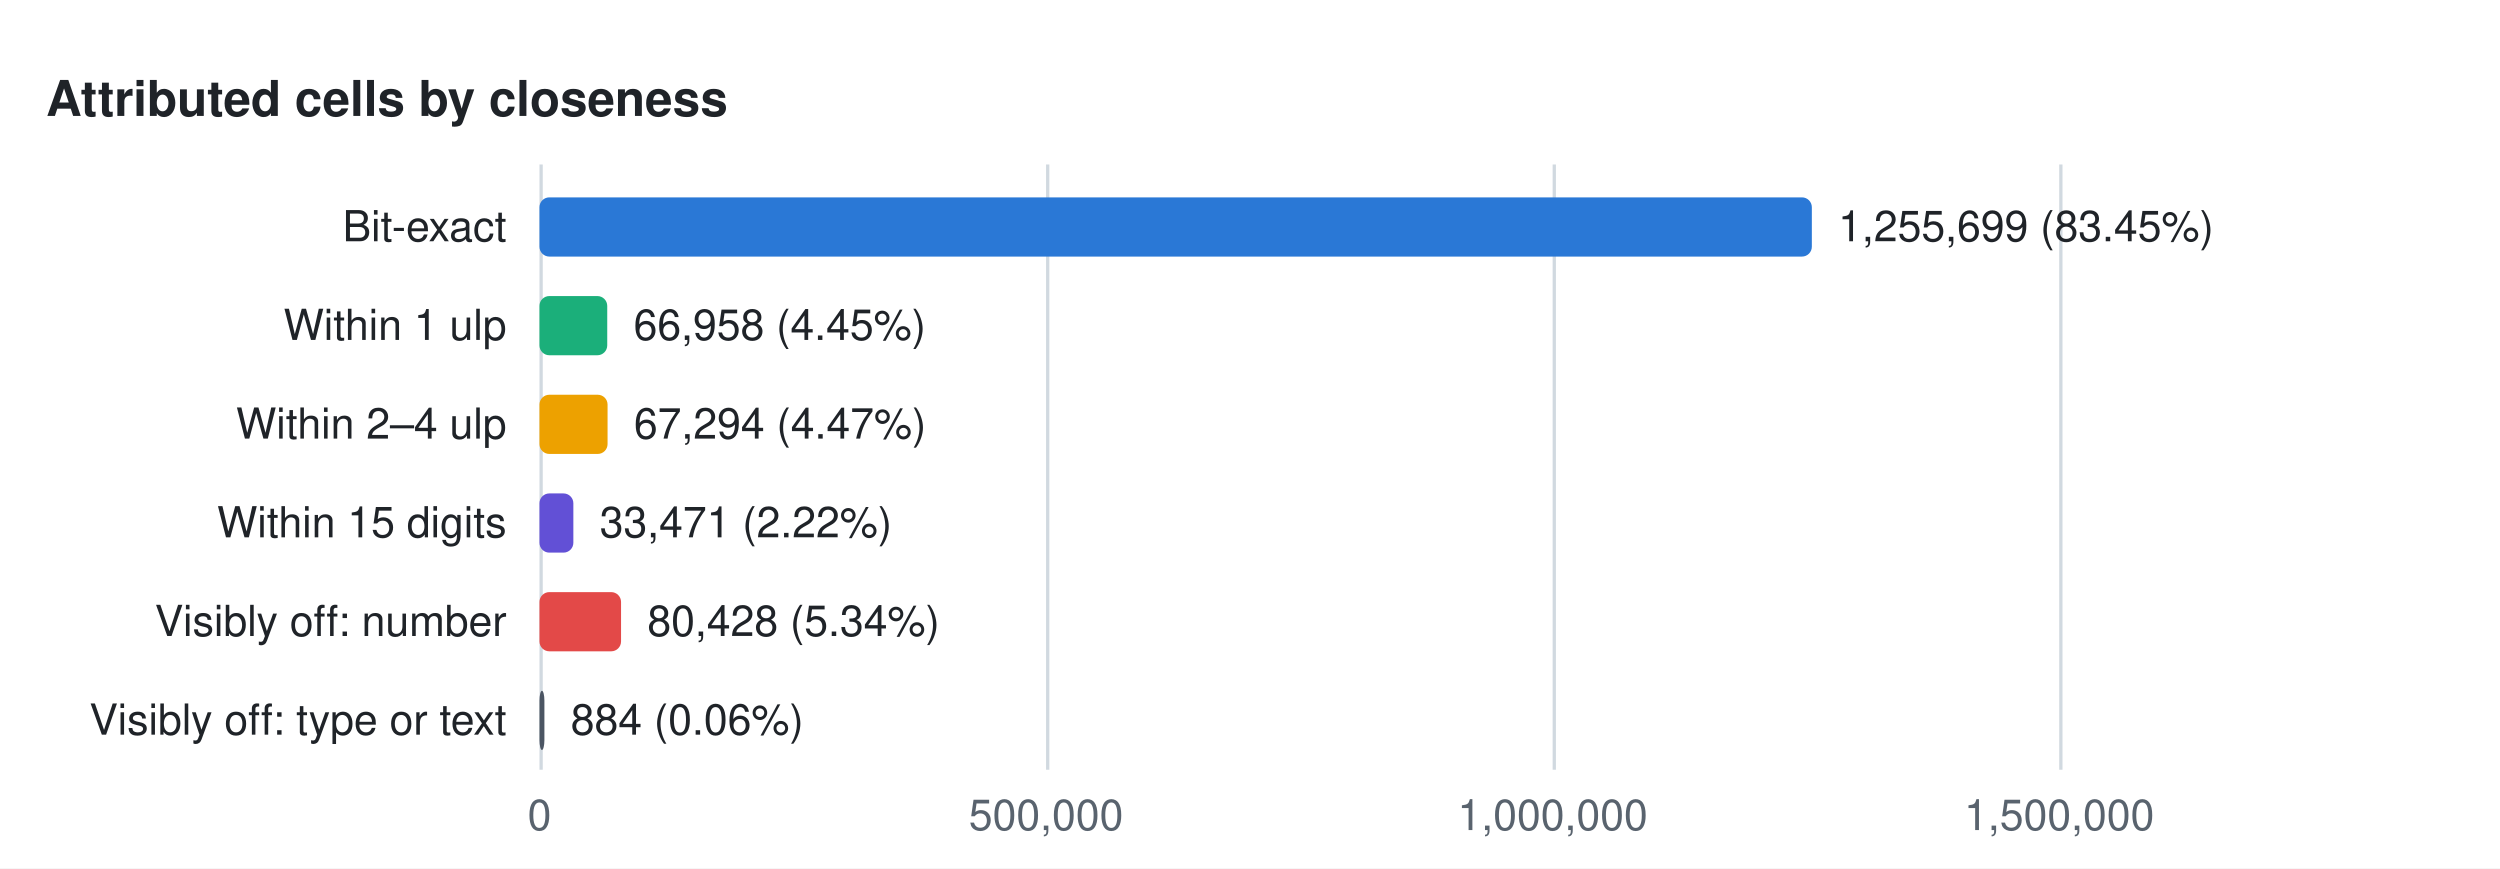
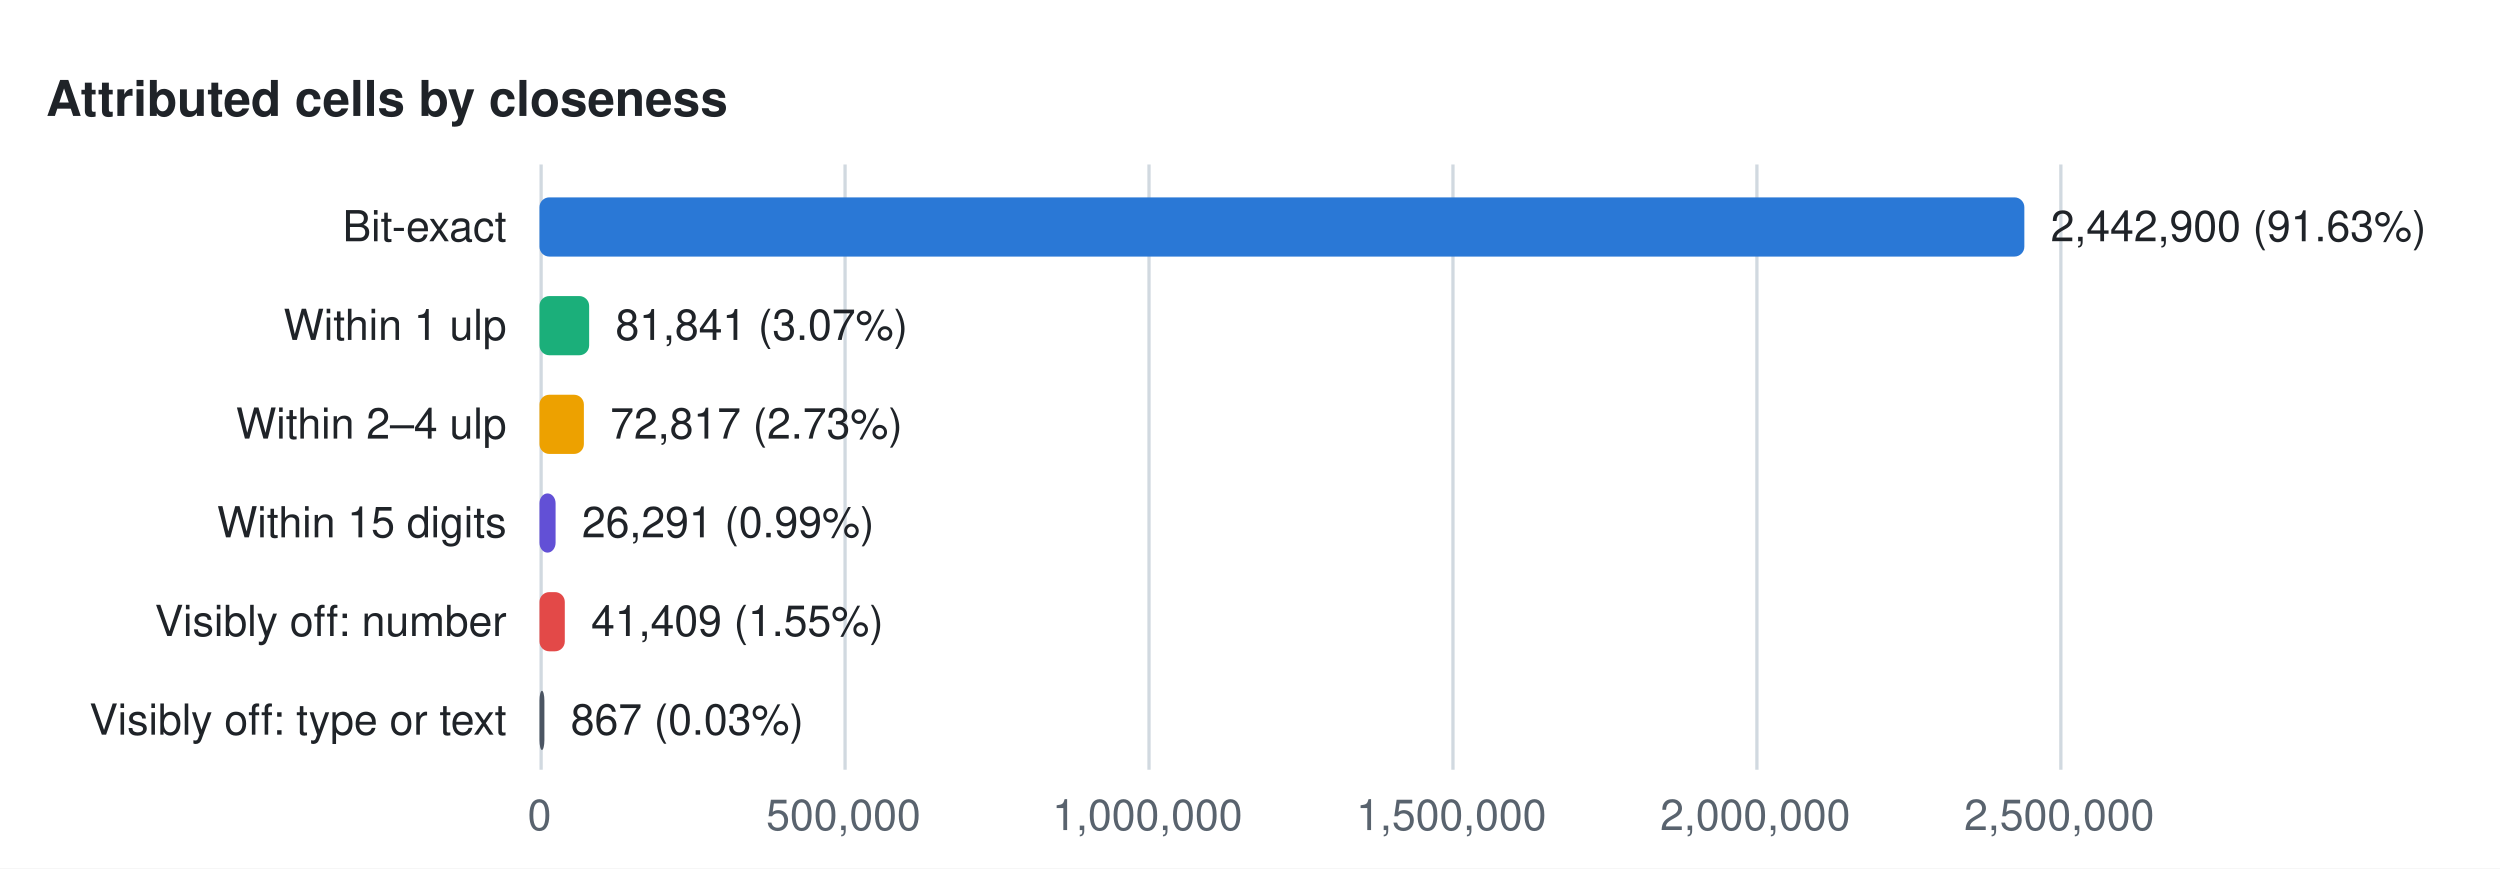
<svg xmlns="http://www.w3.org/2000/svg" width="760" height="264" viewBox="0 0 760 264" role="img" aria-labelledby="t d">
  <style>text{font-family:system-ui,-apple-system,'Segoe UI',Helvetica,Arial,sans-serif;font-size:13px}.title{font-size:15px;font-weight:600}.num{font-variant-numeric:tabular-nums}.bg{fill:#ffffff}.ink{fill:#1f2328}.muted{fill:#59636e}.grid{fill:#d1d9e0}.b-pass{fill:#2a78d6}.b-ulp1{fill:#1baf7a}.b-ulp4{fill:#eda100}.b-digits15{fill:#6250d6}.b-visible_numeric{fill:#e34948}.b-visible_other{fill:#4b5563}.in-pass{fill:#000000}.in-ulp1{fill:#000000}.in-ulp4{fill:#000000}.in-digits15{fill:#ffffff}.in-visible_numeric{fill:#000000}.in-visible_other{fill:#ffffff}@media (prefers-color-scheme: dark){.bg{fill:#0d1117}.ink{fill:#f0f6fc}.muted{fill:#9198a1}.grid{fill:#3d444d}.b-pass{fill:#3987e5}.b-ulp1{fill:#199e70}.b-ulp4{fill:#c98500}.b-digits15{fill:#9085e9}.b-visible_numeric{fill:#e66767}.b-visible_other{fill:#9ca3af}.in-pass{fill:#000000}.in-ulp1{fill:#000000}.in-ulp4{fill:#000000}.in-digits15{fill:#000000}.in-visible_numeric{fill:#000000}.in-visible_other{fill:#000000}}</style>
  <rect class="bg" fill="#ffffff" x="0" y="0" width="760" height="264" />
  <g transform="translate(14,14)">
    <text x="0.0" y="16.0" class="ink title" fill="#1f2328" text-anchor="start" dominant-baseline="middle">Attributed cells by closeness</text>
    <rect class="grid" fill="#d1d9e0" x="150.0" y="36" width="1" height="184" />
    <text x="150.0" y="234.0" class="muted num" fill="#59636e" text-anchor="middle" dominant-baseline="middle">0</text>
-     <rect class="grid" fill="#d1d9e0" x="304.0" y="36" width="1" height="184" />
-     <text x="304.0" y="234.0" class="muted num" fill="#59636e" text-anchor="middle" dominant-baseline="middle">500,000</text>
-     <rect class="grid" fill="#d1d9e0" x="458.0" y="36" width="1" height="184" />
-     <text x="458.0" y="234.0" class="muted num" fill="#59636e" text-anchor="middle" dominant-baseline="middle">1,000,000</text>
+     <rect class="grid" fill="#d1d9e0" x="242.4" y="36" width="1" height="184" />
+     <text x="242.4" y="234.0" class="muted num" fill="#59636e" text-anchor="middle" dominant-baseline="middle">500,000</text>
+     <rect class="grid" fill="#d1d9e0" x="334.8" y="36" width="1" height="184" />
+     <text x="334.8" y="234.0" class="muted num" fill="#59636e" text-anchor="middle" dominant-baseline="middle">1,000,000</text>
+     <rect class="grid" fill="#d1d9e0" x="427.2" y="36" width="1" height="184" />
+     <text x="427.2" y="234.0" class="muted num" fill="#59636e" text-anchor="middle" dominant-baseline="middle">1,500,000</text>
+     <rect class="grid" fill="#d1d9e0" x="519.6" y="36" width="1" height="184" />
+     <text x="519.6" y="234.0" class="muted num" fill="#59636e" text-anchor="middle" dominant-baseline="middle">2,000,000</text>
    <rect class="grid" fill="#d1d9e0" x="612.0" y="36" width="1" height="184" />
-     <text x="612.0" y="234.0" class="muted num" fill="#59636e" text-anchor="middle" dominant-baseline="middle">1,500,000</text>
+     <text x="612.0" y="234.0" class="muted num" fill="#59636e" text-anchor="middle" dominant-baseline="middle">2,500,000</text>
    <text x="140.0" y="55.0" class="ink" fill="#1f2328" text-anchor="end" dominant-baseline="middle">Bit-exact</text>
-     <rect class="b-pass" fill="#2a78d6" x="150.0" y="46.0" width="386.8" height="18" rx="3" />
-     <text x="544.8" y="55.0" class="ink num" fill="#1f2328" text-anchor="start" dominant-baseline="middle">1,255,699 (83.45%)</text>
+     <rect class="b-pass" fill="#2a78d6" x="150.0" y="46.0" width="451.4" height="18" rx="3" />
+     <text x="609.4" y="55.0" class="ink num" fill="#1f2328" text-anchor="start" dominant-baseline="middle">2,442,900 (91.63%)</text>
    <text x="140.0" y="85.0" class="ink" fill="#1f2328" text-anchor="end" dominant-baseline="middle">Within 1 ulp</text>
-     <rect class="b-ulp1" fill="#1baf7a" x="150.0" y="76.0" width="20.6" height="18" rx="3" />
-     <text x="178.6" y="85.0" class="ink num" fill="#1f2328" text-anchor="start" dominant-baseline="middle">66,958 (4.45%)</text>
+     <rect class="b-ulp1" fill="#1baf7a" x="150.0" y="76.0" width="15.1" height="18" rx="3" />
+     <text x="173.1" y="85.0" class="ink num" fill="#1f2328" text-anchor="start" dominant-baseline="middle">81,841 (3.07%)</text>
    <text x="140.0" y="115.0" class="ink" fill="#1f2328" text-anchor="end" dominant-baseline="middle">Within 2–4 ulp</text>
-     <rect class="b-ulp4" fill="#eda100" x="150.0" y="106.0" width="20.7" height="18" rx="3" />
-     <text x="178.7" y="115.0" class="ink num" fill="#1f2328" text-anchor="start" dominant-baseline="middle">67,294 (4.47%)</text>
+     <rect class="b-ulp4" fill="#eda100" x="150.0" y="106.0" width="13.5" height="18" rx="3" />
+     <text x="171.5" y="115.0" class="ink num" fill="#1f2328" text-anchor="start" dominant-baseline="middle">72,817 (2.73%)</text>
    <text x="140.0" y="145.0" class="ink" fill="#1f2328" text-anchor="end" dominant-baseline="middle">Within 15 digits</text>
-     <rect class="b-digits15" fill="#6250d6" x="150.0" y="136.0" width="10.3" height="18" rx="3" />
-     <text x="168.3" y="145.0" class="ink num" fill="#1f2328" text-anchor="start" dominant-baseline="middle">33,471 (2.22%)</text>
+     <rect class="b-digits15" fill="#6250d6" x="150.0" y="136.0" width="4.9" height="18" rx="3" />
+     <text x="162.9" y="145.0" class="ink num" fill="#1f2328" text-anchor="start" dominant-baseline="middle">26,291 (0.99%)</text>
    <text x="140.0" y="175.0" class="ink" fill="#1f2328" text-anchor="end" dominant-baseline="middle">Visibly off: number</text>
-     <rect class="b-visible_numeric" fill="#e34948" x="150.0" y="166.0" width="24.8" height="18" rx="3" />
-     <text x="182.8" y="175.0" class="ink num" fill="#1f2328" text-anchor="start" dominant-baseline="middle">80,428 (5.34%)</text>
+     <rect class="b-visible_numeric" fill="#e34948" x="150.0" y="166.0" width="7.7" height="18" rx="3" />
+     <text x="165.7" y="175.0" class="ink num" fill="#1f2328" text-anchor="start" dominant-baseline="middle">41,409 (1.55%)</text>
    <text x="140.0" y="205.0" class="ink" fill="#1f2328" text-anchor="end" dominant-baseline="middle">Visibly off: type or text</text>
    <rect class="b-visible_other" fill="#4b5563" x="150.0" y="196.0" width="1.5" height="18" rx="3" />
-     <text x="159.5" y="205.0" class="ink num" fill="#1f2328" text-anchor="start" dominant-baseline="middle">884 (0.06%)</text>
+     <text x="159.5" y="205.0" class="ink num" fill="#1f2328" text-anchor="start" dominant-baseline="middle">867 (0.03%)</text>
  </g>
</svg>
